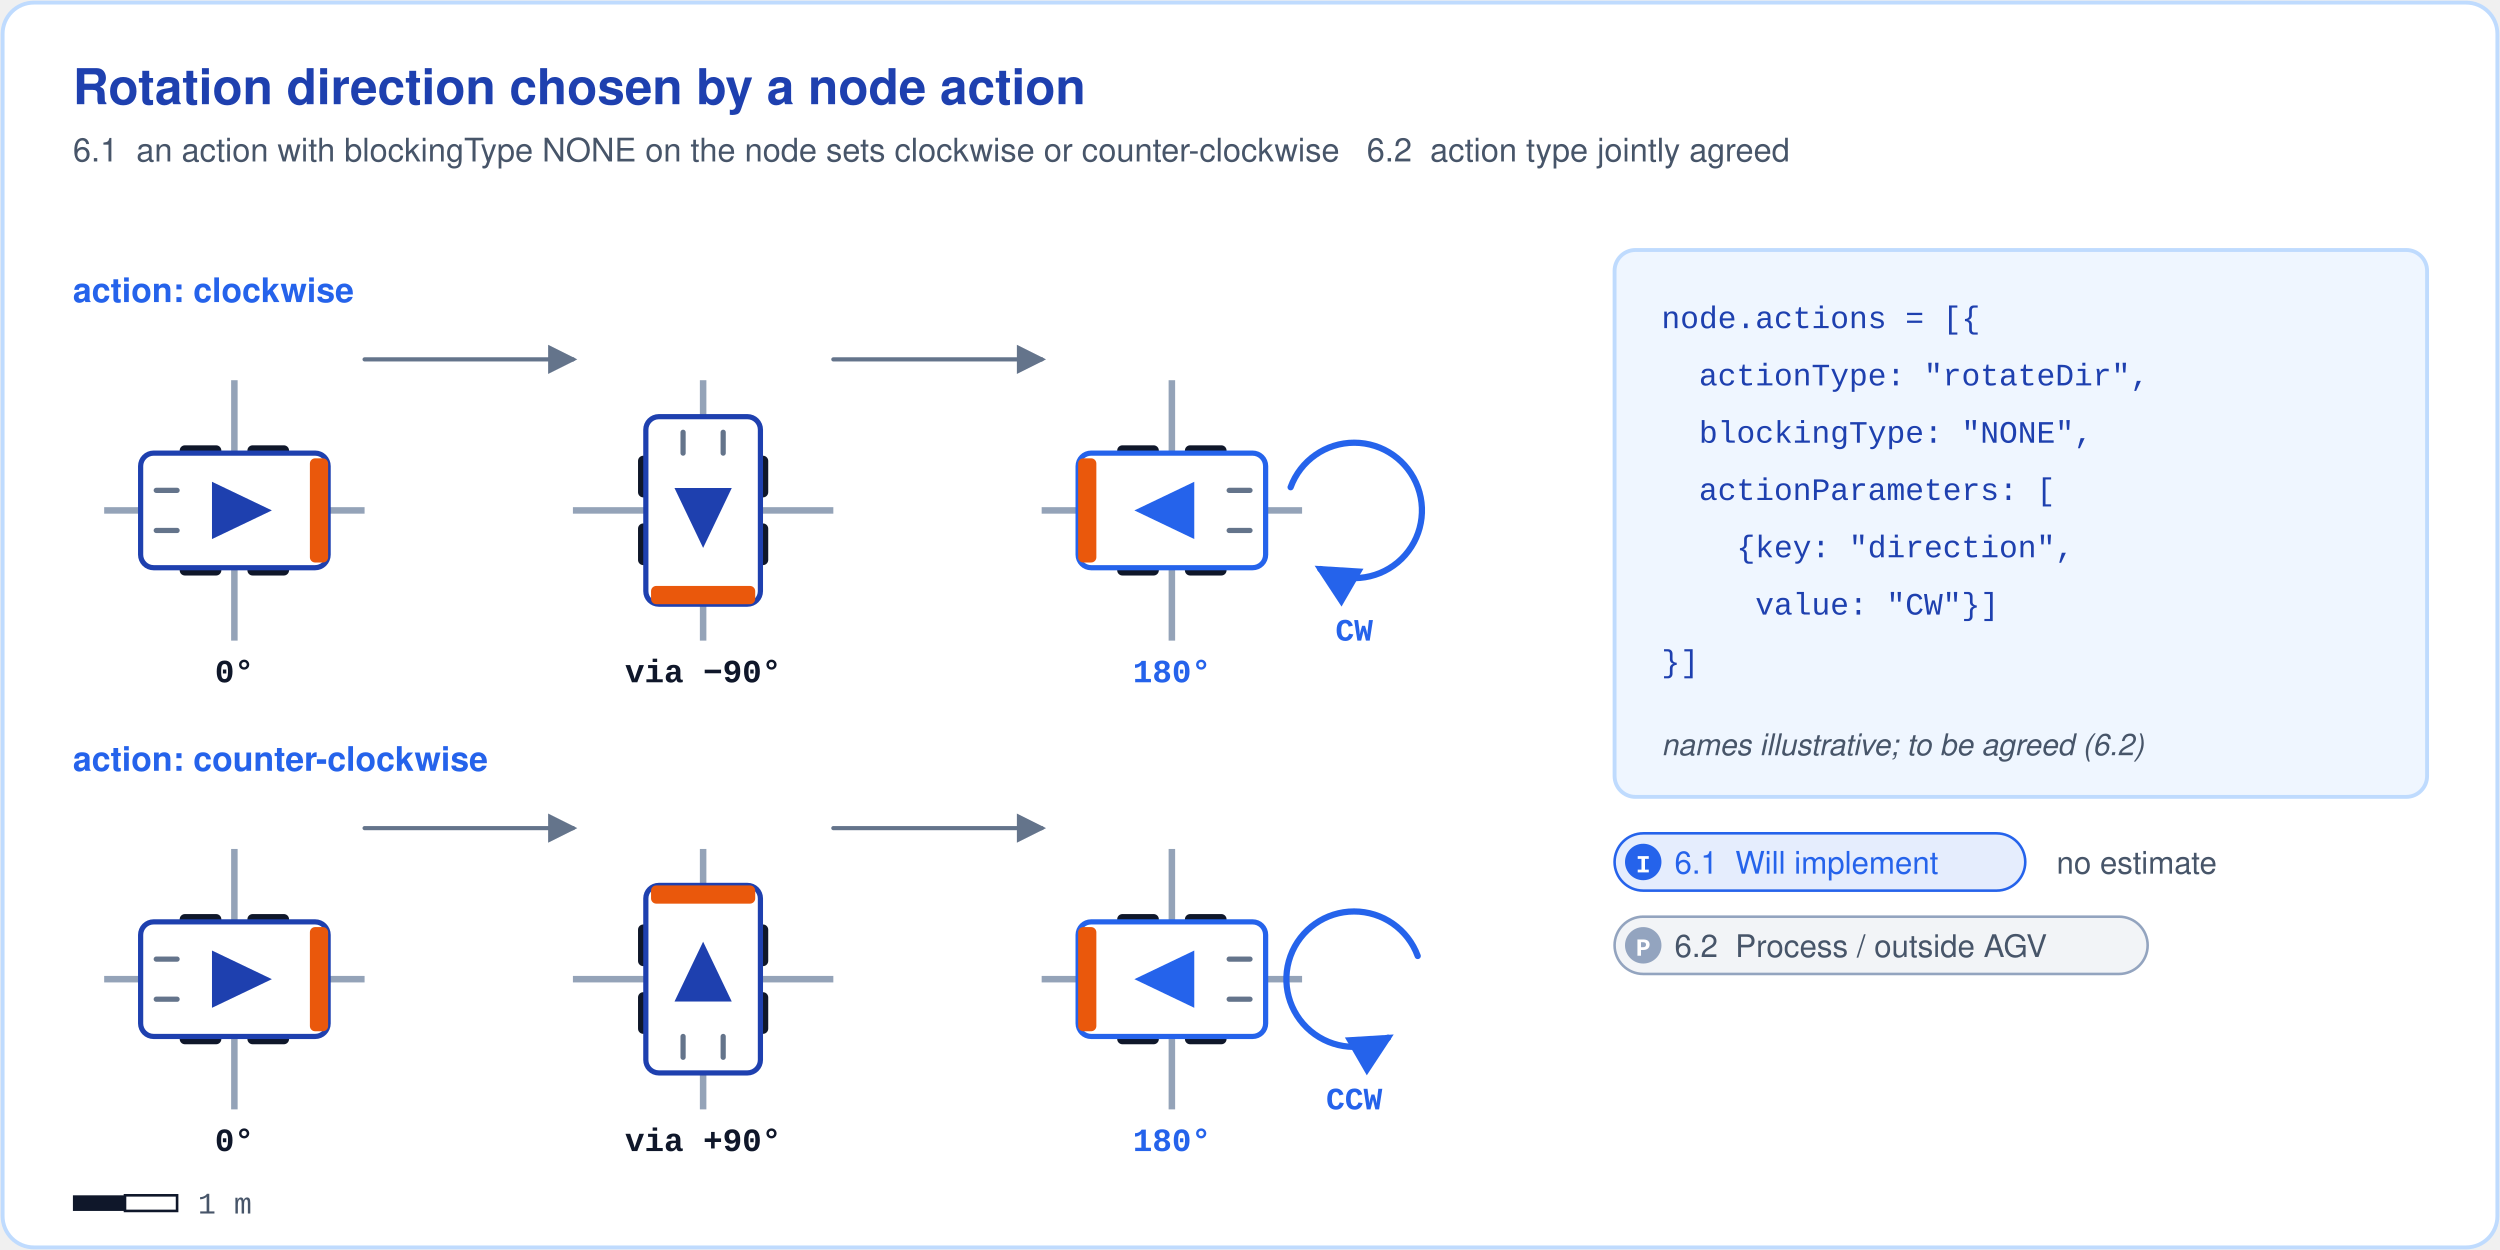
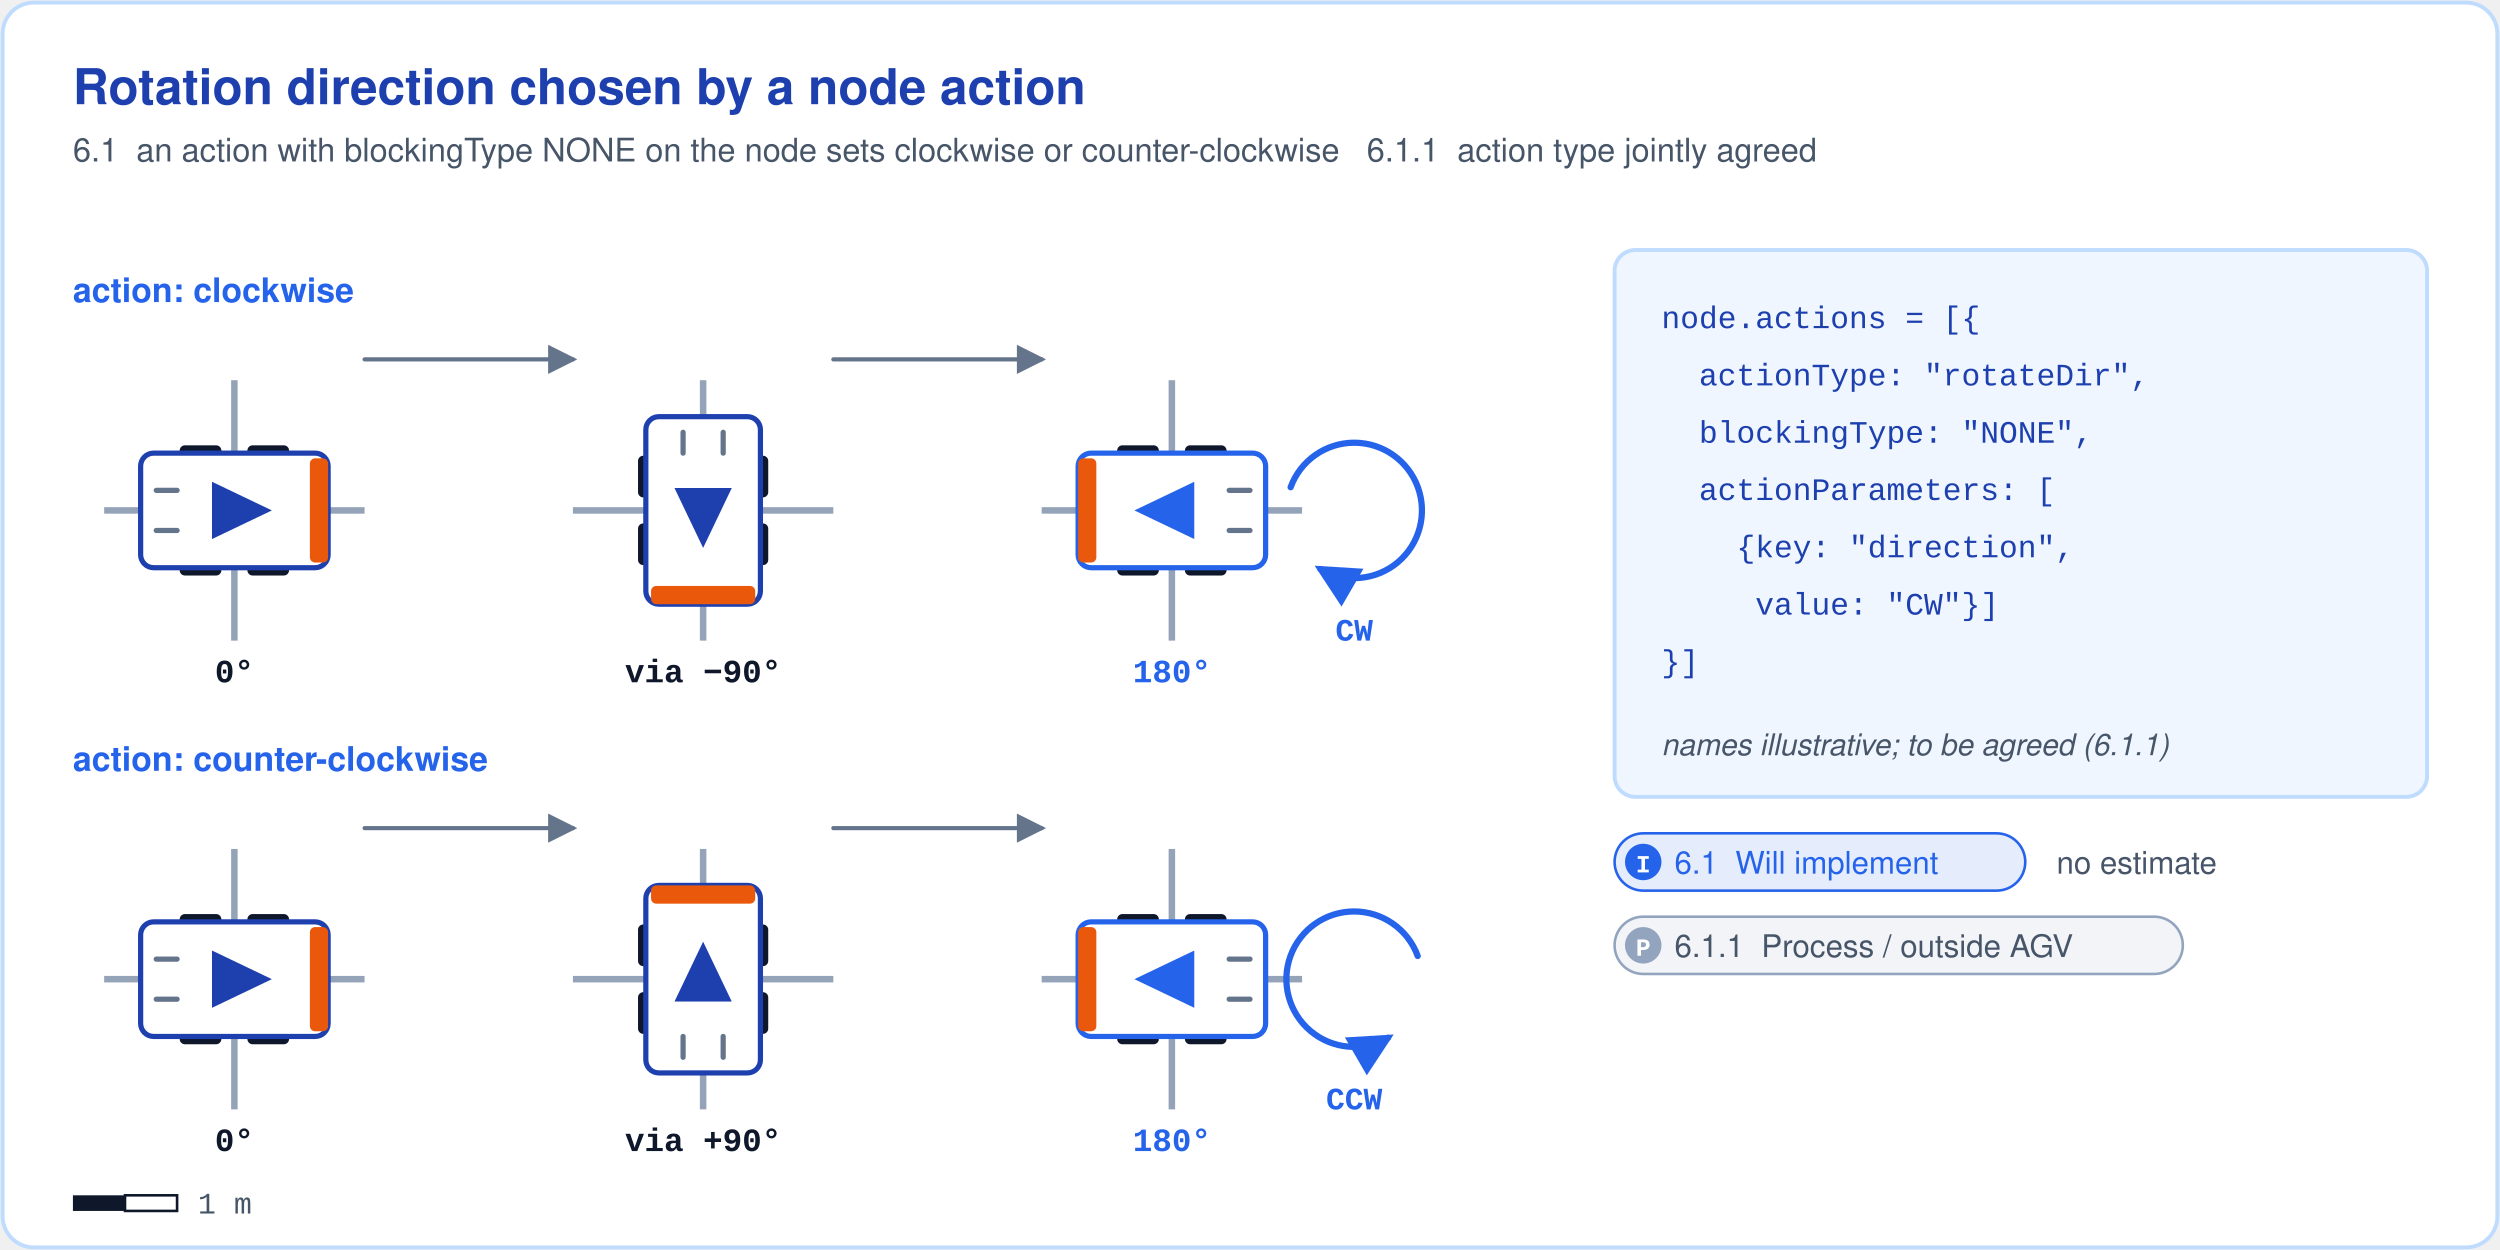
<svg xmlns="http://www.w3.org/2000/svg" width="960" height="480" viewBox="0 0 960 480" role="img" aria-label="Rotation direction chosen by a node action">
  <defs>
    <marker id="ah-primary" viewBox="0 0 10 10" refX="8.5" refY="5" markerWidth="7" markerHeight="7" orient="auto-start-reverse">
      <path d="M0,0 L10,5 L0,10 z" fill="#2563EB" />
    </marker>
    <marker id="ah-secondary" viewBox="0 0 10 10" refX="8.5" refY="5" markerWidth="7" markerHeight="7" orient="auto-start-reverse">
      <path d="M0,0 L10,5 L0,10 z" fill="#3B82F6" />
    </marker>
    <marker id="ah-accent" viewBox="0 0 10 10" refX="8.5" refY="5" markerWidth="7" markerHeight="7" orient="auto-start-reverse">
      <path d="M0,0 L10,5 L0,10 z" fill="#EA580C" />
    </marker>
    <marker id="ah-bg" viewBox="0 0 10 10" refX="8.5" refY="5" markerWidth="7" markerHeight="7" orient="auto-start-reverse">
      <path d="M0,0 L10,5 L0,10 z" fill="#EFF6FF" />
    </marker>
    <marker id="ah-fg" viewBox="0 0 10 10" refX="8.5" refY="5" markerWidth="7" markerHeight="7" orient="auto-start-reverse">
      <path d="M0,0 L10,5 L0,10 z" fill="#1E40AF" />
    </marker>
    <marker id="ah-card" viewBox="0 0 10 10" refX="8.5" refY="5" markerWidth="7" markerHeight="7" orient="auto-start-reverse">
      <path d="M0,0 L10,5 L0,10 z" fill="#FFFFFF" />
    </marker>
    <marker id="ah-muted" viewBox="0 0 10 10" refX="8.5" refY="5" markerWidth="7" markerHeight="7" orient="auto-start-reverse">
      <path d="M0,0 L10,5 L0,10 z" fill="#E9EFF8" />
    </marker>
    <marker id="ah-mutedfg" viewBox="0 0 10 10" refX="8.5" refY="5" markerWidth="7" markerHeight="7" orient="auto-start-reverse">
      <path d="M0,0 L10,5 L0,10 z" fill="#475569" />
    </marker>
    <marker id="ah-border" viewBox="0 0 10 10" refX="8.5" refY="5" markerWidth="7" markerHeight="7" orient="auto-start-reverse">
      <path d="M0,0 L10,5 L0,10 z" fill="#BFDBFE" />
    </marker>
    <marker id="ah-red" viewBox="0 0 10 10" refX="8.5" refY="5" markerWidth="7" markerHeight="7" orient="auto-start-reverse">
      <path d="M0,0 L10,5 L0,10 z" fill="#DC2626" />
    </marker>
    <marker id="ah-green" viewBox="0 0 10 10" refX="8.5" refY="5" markerWidth="7" markerHeight="7" orient="auto-start-reverse">
      <path d="M0,0 L10,5 L0,10 z" fill="#15803D" />
    </marker>
    <marker id="ah-teal" viewBox="0 0 10 10" refX="8.5" refY="5" markerWidth="7" markerHeight="7" orient="auto-start-reverse">
      <path d="M0,0 L10,5 L0,10 z" fill="#0E7490" />
    </marker>
    <marker id="ah-slate" viewBox="0 0 10 10" refX="8.5" refY="5" markerWidth="7" markerHeight="7" orient="auto-start-reverse">
      <path d="M0,0 L10,5 L0,10 z" fill="#64748B" />
    </marker>
    <marker id="ah-ink" viewBox="0 0 10 10" refX="8.5" refY="5" markerWidth="7" markerHeight="7" orient="auto-start-reverse">
      <path d="M0,0 L10,5 L0,10 z" fill="#0F172A" />
    </marker>
    <marker id="ah-tape" viewBox="0 0 10 10" refX="8.5" refY="5" markerWidth="7" markerHeight="7" orient="auto-start-reverse">
      <path d="M0,0 L10,5 L0,10 z" fill="#94A3B8" />
    </marker>
    <pattern id="hatch-red" width="8" height="8" patternUnits="userSpaceOnUse" patternTransform="rotate(45)">
      <rect width="8" height="8" fill="#DC2626" opacity="0.08" />
      <line x1="0" y1="0" x2="0" y2="8" stroke="#DC2626" stroke-width="2" opacity="0.35" />
    </pattern>
  </defs>
  <rect x="1" y="1" width="958" height="478" rx="12" fill="#FFFFFF" stroke="#BFDBFE" stroke-width="1.5" />
  <text x="28" y="40" font-family="'IBM Plex Sans', 'Segoe UI', Helvetica, Arial, sans-serif" font-size="19" font-weight="600" fill="#1E40AF" text-anchor="start" style="white-space:pre" xml:space="preserve">Rotation direction chosen by a node action</text>
-   <text x="28" y="62" font-family="'IBM Plex Sans', 'Segoe UI', Helvetica, Arial, sans-serif" font-size="12.5" font-weight="400" fill="#475569" text-anchor="start" style="white-space:pre" xml:space="preserve">6.1  an action with blockingType NONE on the node sets clockwise or counter-clockwise   6.2  action type jointly agreed</text>
+   <text x="28" y="62" font-family="'IBM Plex Sans', 'Segoe UI', Helvetica, Arial, sans-serif" font-size="12.5" font-weight="400" fill="#475569" text-anchor="start" style="white-space:pre" xml:space="preserve">6.1  an action with blockingType NONE on the node sets clockwise or counter-clockwise   6.1.1  action type jointly agreed</text>
  <text x="28" y="116" font-family="'IBM Plex Sans', 'Segoe UI', Helvetica, Arial, sans-serif" font-size="13" font-weight="600" fill="#2563EB" text-anchor="start" style="white-space:pre" xml:space="preserve">action: clockwise</text>
  <line x1="40" y1="196" x2="140" y2="196" stroke="#94A3B8" stroke-width="2.5" stroke-linecap="butt" />
  <line x1="90" y1="146" x2="90" y2="246" stroke="#94A3B8" stroke-width="2.5" stroke-linecap="butt" />
  <circle cx="90" cy="196" r="4" fill="#1E40AF" stroke="#1E40AF" stroke-width="2" />
  <g transform="translate(90 196) rotate(0)">
    <rect x="-21" y="-25" width="16" height="6" rx="2" fill="#0F172A" />
    <rect x="-21" y="19" width="16" height="6" rx="2" fill="#0F172A" />
    <rect x="5" y="-25" width="16" height="6" rx="2" fill="#0F172A" />
    <rect x="5" y="19" width="16" height="6" rx="2" fill="#0F172A" />
    <rect x="-36" y="-22" width="72" height="44" rx="5" fill="#FFFFFF" stroke="#1E40AF" stroke-width="2" />
    <line x1="-30" y1="-7.7" x2="-22" y2="-7.7" stroke="#64748B" stroke-width="2" stroke-linecap="round" />
    <line x1="-30" y1="7.7" x2="-22" y2="7.7" stroke="#64748B" stroke-width="2" stroke-linecap="round" />
    <rect x="29" y="-20" width="7" height="40" rx="2" fill="#EA580C" />
    <path d="M -8.6 -11 L 14.4 0 L -8.6 11 Z" fill="#1E40AF" />
  </g>
  <text x="90" y="262" font-family="'JetBrains Mono', Consolas, 'Courier New', monospace" font-size="12.5" font-weight="600" fill="#0F172A" text-anchor="middle" style="white-space:pre" xml:space="preserve">0°</text>
  <line x1="220" y1="196" x2="320" y2="196" stroke="#94A3B8" stroke-width="2.5" stroke-linecap="butt" />
  <line x1="270" y1="146" x2="270" y2="246" stroke="#94A3B8" stroke-width="2.5" stroke-linecap="butt" />
  <circle cx="270" cy="196" r="4" fill="#1E40AF" stroke="#1E40AF" stroke-width="2" />
  <g transform="translate(270 196) rotate(90)">
    <rect x="-21" y="-25" width="16" height="6" rx="2" fill="#0F172A" />
    <rect x="-21" y="19" width="16" height="6" rx="2" fill="#0F172A" />
    <rect x="5" y="-25" width="16" height="6" rx="2" fill="#0F172A" />
    <rect x="5" y="19" width="16" height="6" rx="2" fill="#0F172A" />
    <rect x="-36" y="-22" width="72" height="44" rx="5" fill="#FFFFFF" stroke="#1E40AF" stroke-width="2" />
    <line x1="-30" y1="-7.7" x2="-22" y2="-7.7" stroke="#64748B" stroke-width="2" stroke-linecap="round" />
    <line x1="-30" y1="7.7" x2="-22" y2="7.7" stroke="#64748B" stroke-width="2" stroke-linecap="round" />
    <rect x="29" y="-20" width="7" height="40" rx="2" fill="#EA580C" />
    <path d="M -8.6 -11 L 14.4 0 L -8.6 11 Z" fill="#1E40AF" />
  </g>
  <text x="270" y="262" font-family="'JetBrains Mono', Consolas, 'Courier New', monospace" font-size="12.5" font-weight="600" fill="#0F172A" text-anchor="middle" style="white-space:pre" xml:space="preserve">via −90°</text>
  <line x1="140" y1="138" x2="220" y2="138" stroke="#64748B" stroke-width="1.6" stroke-linecap="round" marker-end="url(#ah-slate)" />
  <line x1="400" y1="196" x2="500" y2="196" stroke="#94A3B8" stroke-width="2.5" stroke-linecap="butt" />
  <line x1="450" y1="146" x2="450" y2="246" stroke="#94A3B8" stroke-width="2.5" stroke-linecap="butt" />
  <circle cx="450" cy="196" r="4" fill="#1E40AF" stroke="#1E40AF" stroke-width="2" />
  <g transform="translate(450 196) rotate(180)">
    <rect x="-21" y="-25" width="16" height="6" rx="2" fill="#0F172A" />
    <rect x="-21" y="19" width="16" height="6" rx="2" fill="#0F172A" />
    <rect x="5" y="-25" width="16" height="6" rx="2" fill="#0F172A" />
    <rect x="5" y="19" width="16" height="6" rx="2" fill="#0F172A" />
    <rect x="-36" y="-22" width="72" height="44" rx="5" fill="#FFFFFF" stroke="#2563EB" stroke-width="2" />
    <line x1="-30" y1="-7.7" x2="-22" y2="-7.7" stroke="#64748B" stroke-width="2" stroke-linecap="round" />
    <line x1="-30" y1="7.7" x2="-22" y2="7.7" stroke="#64748B" stroke-width="2" stroke-linecap="round" />
    <rect x="29" y="-20" width="7" height="40" rx="2" fill="#EA580C" />
    <path d="M -8.6 -11 L 14.4 0 L -8.6 11 Z" fill="#2563EB" />
  </g>
  <text x="450" y="262" font-family="'JetBrains Mono', Consolas, 'Courier New', monospace" font-size="12.5" font-weight="600" fill="#2563EB" text-anchor="middle" style="white-space:pre" xml:space="preserve">180°</text>
  <line x1="320" y1="138" x2="400" y2="138" stroke="#64748B" stroke-width="1.6" stroke-linecap="round" marker-end="url(#ah-slate)" />
  <path d="M 495.6 187.1 A 26 26 0 1 1 507 218.5" fill="none" stroke="#2563EB" stroke-width="2.4" stroke-linecap="round" stroke-linejoin="round" marker-end="url(#ah-primary)" />
  <text x="520" y="246" font-family="'JetBrains Mono', Consolas, 'Courier New', monospace" font-size="12" font-weight="600" fill="#2563EB" text-anchor="middle" style="white-space:pre" xml:space="preserve">CW</text>
  <text x="28" y="296" font-family="'IBM Plex Sans', 'Segoe UI', Helvetica, Arial, sans-serif" font-size="13" font-weight="600" fill="#2563EB" text-anchor="start" style="white-space:pre" xml:space="preserve">action: counter-clockwise</text>
  <line x1="40" y1="376" x2="140" y2="376" stroke="#94A3B8" stroke-width="2.5" stroke-linecap="butt" />
  <line x1="90" y1="326" x2="90" y2="426" stroke="#94A3B8" stroke-width="2.5" stroke-linecap="butt" />
  <circle cx="90" cy="376" r="4" fill="#1E40AF" stroke="#1E40AF" stroke-width="2" />
  <g transform="translate(90 376) rotate(0)">
    <rect x="-21" y="-25" width="16" height="6" rx="2" fill="#0F172A" />
    <rect x="-21" y="19" width="16" height="6" rx="2" fill="#0F172A" />
    <rect x="5" y="-25" width="16" height="6" rx="2" fill="#0F172A" />
    <rect x="5" y="19" width="16" height="6" rx="2" fill="#0F172A" />
    <rect x="-36" y="-22" width="72" height="44" rx="5" fill="#FFFFFF" stroke="#1E40AF" stroke-width="2" />
    <line x1="-30" y1="-7.7" x2="-22" y2="-7.7" stroke="#64748B" stroke-width="2" stroke-linecap="round" />
    <line x1="-30" y1="7.7" x2="-22" y2="7.7" stroke="#64748B" stroke-width="2" stroke-linecap="round" />
    <rect x="29" y="-20" width="7" height="40" rx="2" fill="#EA580C" />
    <path d="M -8.6 -11 L 14.4 0 L -8.6 11 Z" fill="#1E40AF" />
  </g>
  <text x="90" y="442" font-family="'JetBrains Mono', Consolas, 'Courier New', monospace" font-size="12.5" font-weight="600" fill="#0F172A" text-anchor="middle" style="white-space:pre" xml:space="preserve">0°</text>
  <line x1="220" y1="376" x2="320" y2="376" stroke="#94A3B8" stroke-width="2.5" stroke-linecap="butt" />
  <line x1="270" y1="326" x2="270" y2="426" stroke="#94A3B8" stroke-width="2.5" stroke-linecap="butt" />
  <circle cx="270" cy="376" r="4" fill="#1E40AF" stroke="#1E40AF" stroke-width="2" />
  <g transform="translate(270 376) rotate(-90)">
    <rect x="-21" y="-25" width="16" height="6" rx="2" fill="#0F172A" />
    <rect x="-21" y="19" width="16" height="6" rx="2" fill="#0F172A" />
    <rect x="5" y="-25" width="16" height="6" rx="2" fill="#0F172A" />
    <rect x="5" y="19" width="16" height="6" rx="2" fill="#0F172A" />
    <rect x="-36" y="-22" width="72" height="44" rx="5" fill="#FFFFFF" stroke="#1E40AF" stroke-width="2" />
    <line x1="-30" y1="-7.7" x2="-22" y2="-7.7" stroke="#64748B" stroke-width="2" stroke-linecap="round" />
    <line x1="-30" y1="7.7" x2="-22" y2="7.7" stroke="#64748B" stroke-width="2" stroke-linecap="round" />
    <rect x="29" y="-20" width="7" height="40" rx="2" fill="#EA580C" />
    <path d="M -8.6 -11 L 14.4 0 L -8.6 11 Z" fill="#1E40AF" />
  </g>
  <text x="270" y="442" font-family="'JetBrains Mono', Consolas, 'Courier New', monospace" font-size="12.5" font-weight="600" fill="#0F172A" text-anchor="middle" style="white-space:pre" xml:space="preserve">via +90°</text>
  <line x1="140" y1="318" x2="220" y2="318" stroke="#64748B" stroke-width="1.6" stroke-linecap="round" marker-end="url(#ah-slate)" />
  <line x1="400" y1="376" x2="500" y2="376" stroke="#94A3B8" stroke-width="2.5" stroke-linecap="butt" />
  <line x1="450" y1="326" x2="450" y2="426" stroke="#94A3B8" stroke-width="2.5" stroke-linecap="butt" />
  <circle cx="450" cy="376" r="4" fill="#1E40AF" stroke="#1E40AF" stroke-width="2" />
  <g transform="translate(450 376) rotate(180)">
    <rect x="-21" y="-25" width="16" height="6" rx="2" fill="#0F172A" />
    <rect x="-21" y="19" width="16" height="6" rx="2" fill="#0F172A" />
    <rect x="5" y="-25" width="16" height="6" rx="2" fill="#0F172A" />
    <rect x="5" y="19" width="16" height="6" rx="2" fill="#0F172A" />
    <rect x="-36" y="-22" width="72" height="44" rx="5" fill="#FFFFFF" stroke="#2563EB" stroke-width="2" />
    <line x1="-30" y1="-7.7" x2="-22" y2="-7.7" stroke="#64748B" stroke-width="2" stroke-linecap="round" />
    <line x1="-30" y1="7.7" x2="-22" y2="7.7" stroke="#64748B" stroke-width="2" stroke-linecap="round" />
    <rect x="29" y="-20" width="7" height="40" rx="2" fill="#EA580C" />
    <path d="M -8.6 -11 L 14.4 0 L -8.6 11 Z" fill="#2563EB" />
  </g>
  <text x="450" y="442" font-family="'JetBrains Mono', Consolas, 'Courier New', monospace" font-size="12.5" font-weight="600" fill="#2563EB" text-anchor="middle" style="white-space:pre" xml:space="preserve">180°</text>
  <line x1="320" y1="318" x2="400" y2="318" stroke="#64748B" stroke-width="1.6" stroke-linecap="round" marker-end="url(#ah-slate)" />
  <path d="M 544.4 367.1 A 26 26 0 1 0 533 398.5" fill="none" stroke="#2563EB" stroke-width="2.4" stroke-linecap="round" stroke-linejoin="round" marker-end="url(#ah-primary)" />
  <text x="520" y="426" font-family="'JetBrains Mono', Consolas, 'Courier New', monospace" font-size="12" font-weight="600" fill="#2563EB" text-anchor="middle" style="white-space:pre" xml:space="preserve">CCW</text>
  <rect x="620" y="96" width="312" height="210" rx="8" fill="#EFF6FF" stroke="#BFDBFE" stroke-width="1.5" />
  <text x="638" y="126" font-family="'JetBrains Mono', Consolas, 'Courier New', monospace" font-size="12" font-weight="400" fill="#1E40AF" text-anchor="start" style="white-space:pre" xml:space="preserve">node.actions = [{</text>
  <text x="638" y="148" font-family="'JetBrains Mono', Consolas, 'Courier New', monospace" font-size="12" font-weight="400" fill="#1E40AF" text-anchor="start" style="white-space:pre" xml:space="preserve">  actionType: "rotateDir",</text>
  <text x="638" y="170" font-family="'JetBrains Mono', Consolas, 'Courier New', monospace" font-size="12" font-weight="400" fill="#1E40AF" text-anchor="start" style="white-space:pre" xml:space="preserve">  blockingType: "NONE",</text>
  <text x="638" y="192" font-family="'JetBrains Mono', Consolas, 'Courier New', monospace" font-size="12" font-weight="400" fill="#1E40AF" text-anchor="start" style="white-space:pre" xml:space="preserve">  actionParameters: [</text>
  <text x="638" y="214" font-family="'JetBrains Mono', Consolas, 'Courier New', monospace" font-size="12" font-weight="400" fill="#1E40AF" text-anchor="start" style="white-space:pre" xml:space="preserve">    {key: "direction",</text>
  <text x="638" y="236" font-family="'JetBrains Mono', Consolas, 'Courier New', monospace" font-size="12" font-weight="400" fill="#1E40AF" text-anchor="start" style="white-space:pre" xml:space="preserve">     value: "CW"}]</text>
  <text x="638" y="258" font-family="'JetBrains Mono', Consolas, 'Courier New', monospace" font-size="12" font-weight="400" fill="#1E40AF" text-anchor="start" style="white-space:pre" xml:space="preserve">}]</text>
-   <text x="638" y="290" font-family="'IBM Plex Sans', 'Segoe UI', Helvetica, Arial, sans-serif" font-size="11.5" font-weight="400" fill="#475569" text-anchor="start" style="white-space:pre" xml:space="preserve" font-style="italic">names illustrative; to be agreed (6.2)</text>
+   <text x="638" y="290" font-family="'IBM Plex Sans', 'Segoe UI', Helvetica, Arial, sans-serif" font-size="11.5" font-weight="400" fill="#475569" text-anchor="start" style="white-space:pre" xml:space="preserve" font-style="italic">names illustrative; to be agreed (6.1.1)</text>
  <rect x="620" y="320" width="157.7" height="22" rx="11" fill="#2563EB" opacity="0.12" />
  <rect x="620" y="320" width="157.7" height="22" rx="11" fill="none" stroke="#2563EB" stroke-width="1" />
  <circle cx="631" cy="331" r="7" fill="#2563EB" />
  <text x="631" y="335" font-family="'JetBrains Mono', Consolas, 'Courier New', monospace" font-size="9.5" font-weight="700" fill="#FFFFFF" text-anchor="middle" style="white-space:pre" xml:space="preserve">I</text>
  <text x="643" y="335.5" font-family="'IBM Plex Sans', 'Segoe UI', Helvetica, Arial, sans-serif" font-size="12" font-weight="500" fill="#2563EB" text-anchor="start" style="white-space:pre" xml:space="preserve">6.1  Will implement</text>
  <text x="789.7" y="335.5" font-family="'IBM Plex Sans', 'Segoe UI', Helvetica, Arial, sans-serif" font-size="12" font-weight="400" fill="#475569" text-anchor="start" style="white-space:pre" xml:space="preserve">no estimate</text>
-   <rect x="620" y="352" width="204.7" height="22" rx="11" fill="#93A4BF" opacity="0.12" />
-   <rect x="620" y="352" width="204.7" height="22" rx="11" fill="none" stroke="#93A4BF" stroke-width="1" />
+   <rect x="620" y="352" width="218.2" height="22" rx="11" fill="#93A4BF" opacity="0.12" />
+   <rect x="620" y="352" width="218.2" height="22" rx="11" fill="none" stroke="#93A4BF" stroke-width="1" />
  <circle cx="631" cy="363" r="7" fill="#93A4BF" />
  <text x="631" y="367" font-family="'JetBrains Mono', Consolas, 'Courier New', monospace" font-size="9.5" font-weight="700" fill="#FFFFFF" text-anchor="middle" style="white-space:pre" xml:space="preserve">P</text>
-   <text x="643" y="367.5" font-family="'IBM Plex Sans', 'Segoe UI', Helvetica, Arial, sans-serif" font-size="12" font-weight="500" fill="#475569" text-anchor="start" style="white-space:pre" xml:space="preserve">6.2  Process / outside AGV</text>
+   <text x="643" y="367.5" font-family="'IBM Plex Sans', 'Segoe UI', Helvetica, Arial, sans-serif" font-size="12" font-weight="500" fill="#475569" text-anchor="start" style="white-space:pre" xml:space="preserve">6.1.1  Process / outside AGV</text>
  <rect x="28" y="459" width="20" height="6" rx="0" fill="#0F172A" />
  <rect x="48" y="459" width="20" height="6" rx="0" fill="#FFFFFF" stroke="#0F172A" stroke-width="1" />
  <text x="76" y="466" font-family="'JetBrains Mono', Consolas, 'Courier New', monospace" font-size="11.5" font-weight="400" fill="#475569" text-anchor="start" style="white-space:pre" xml:space="preserve">1 m</text>
</svg>
